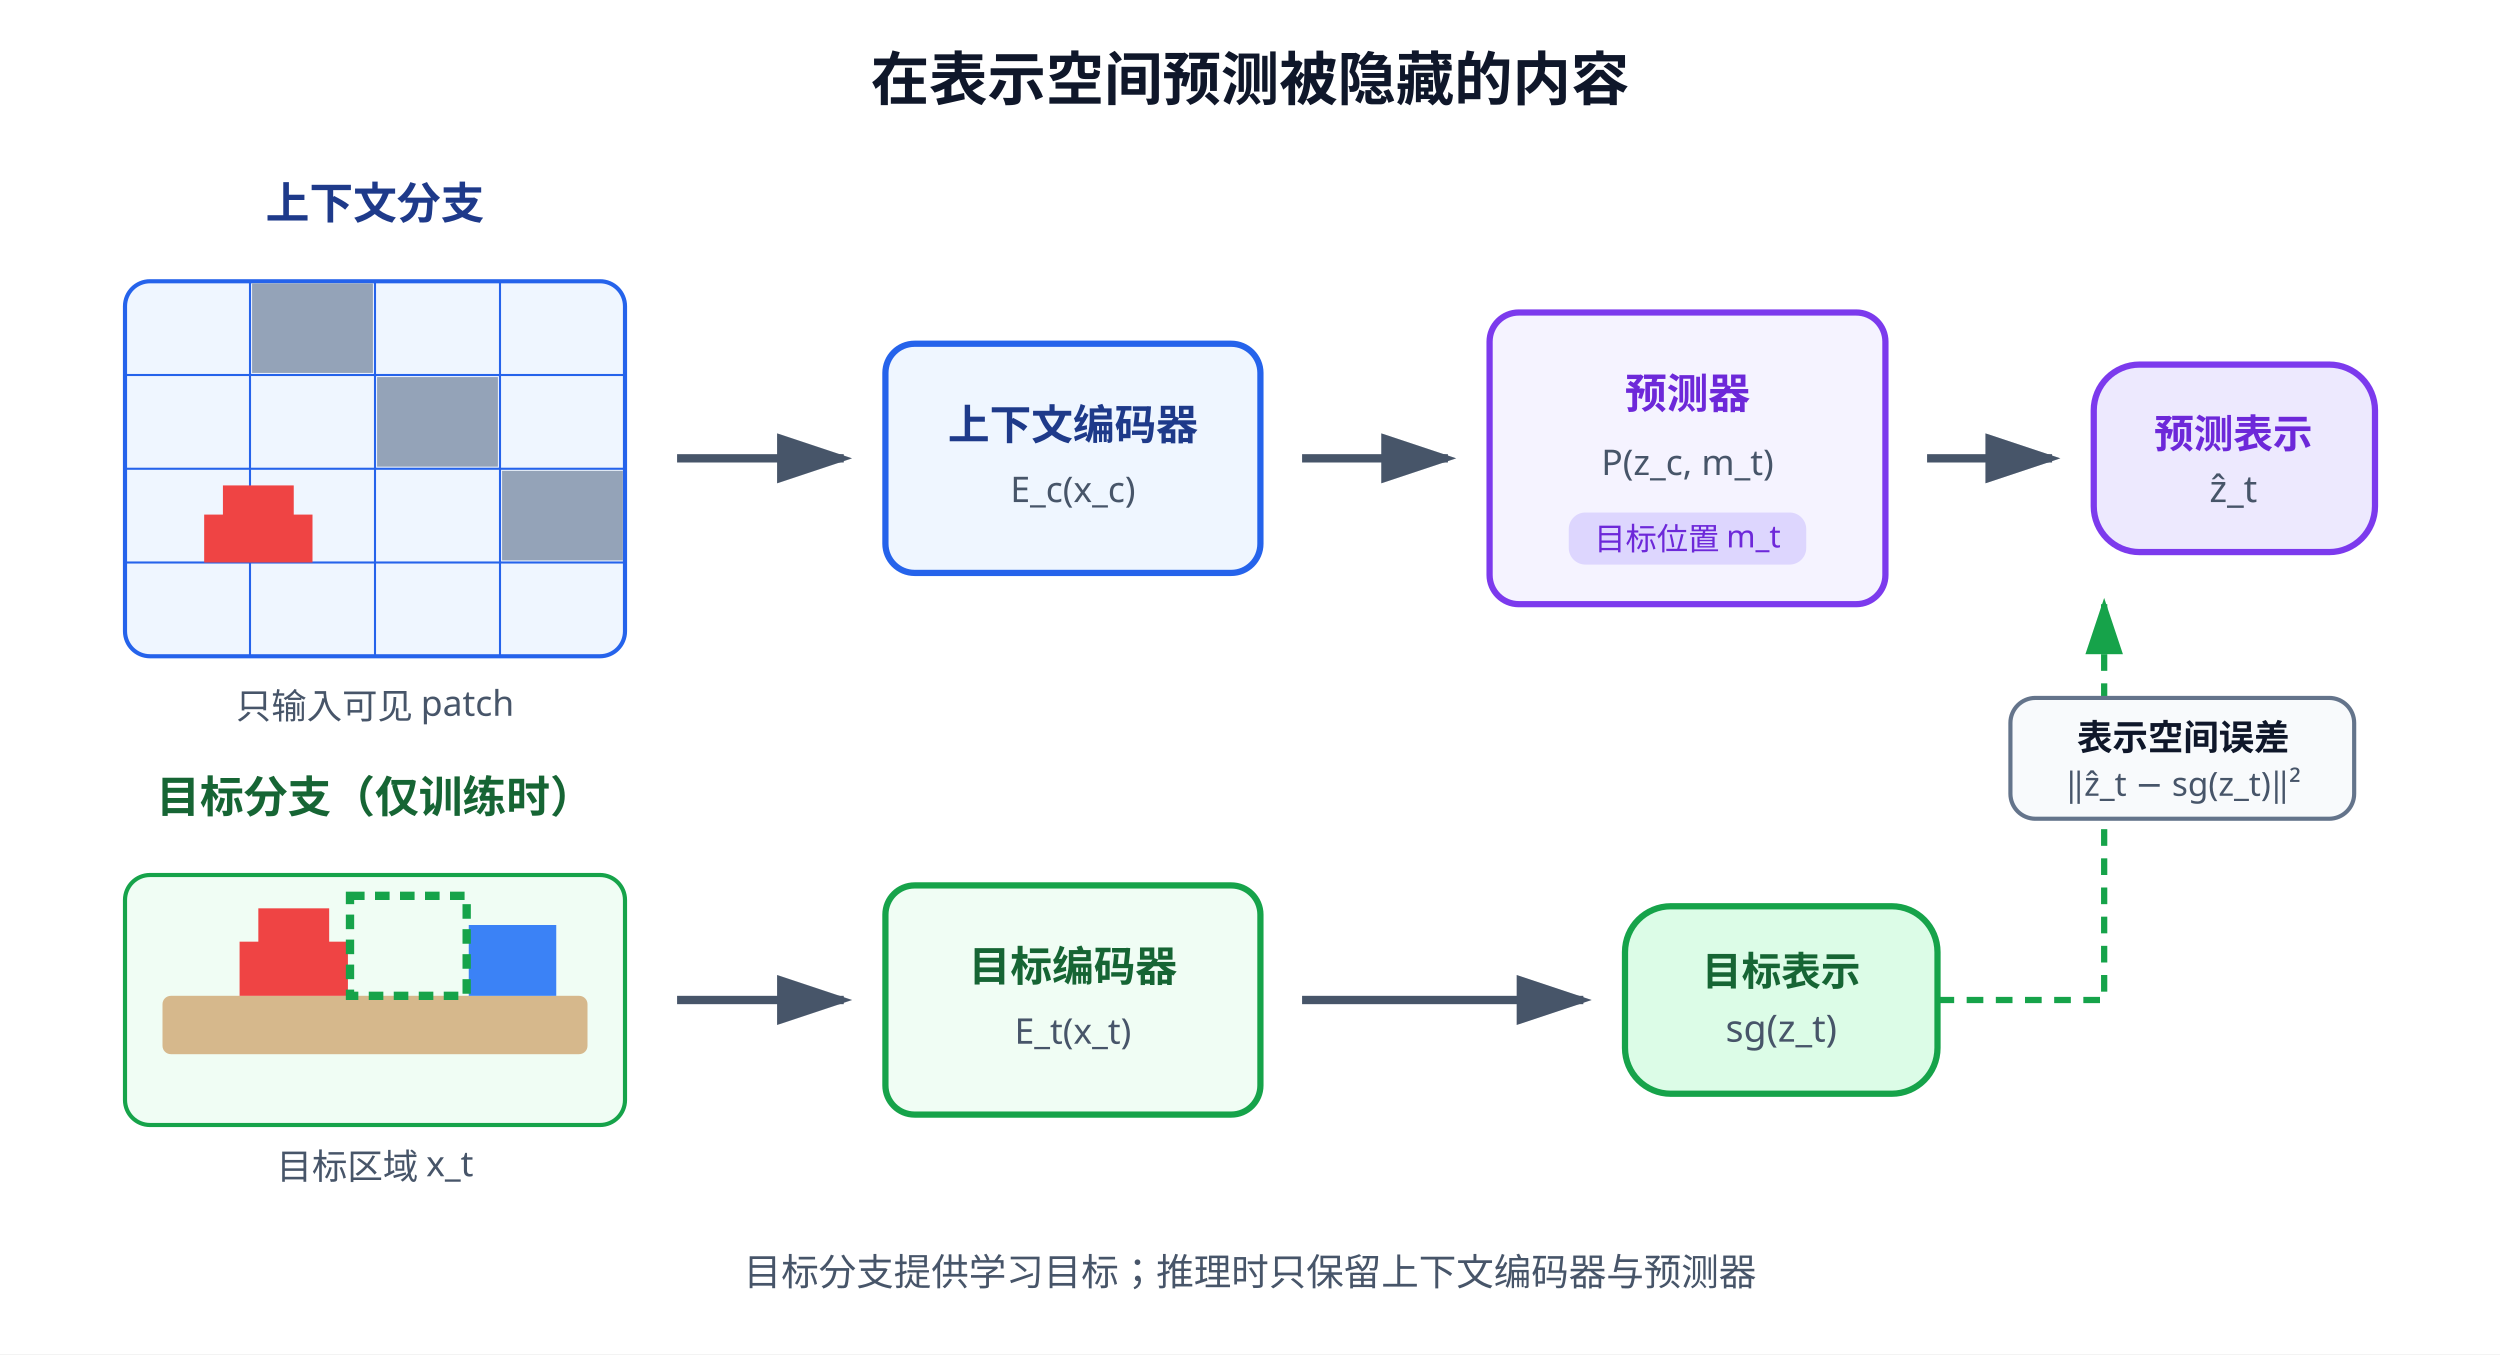
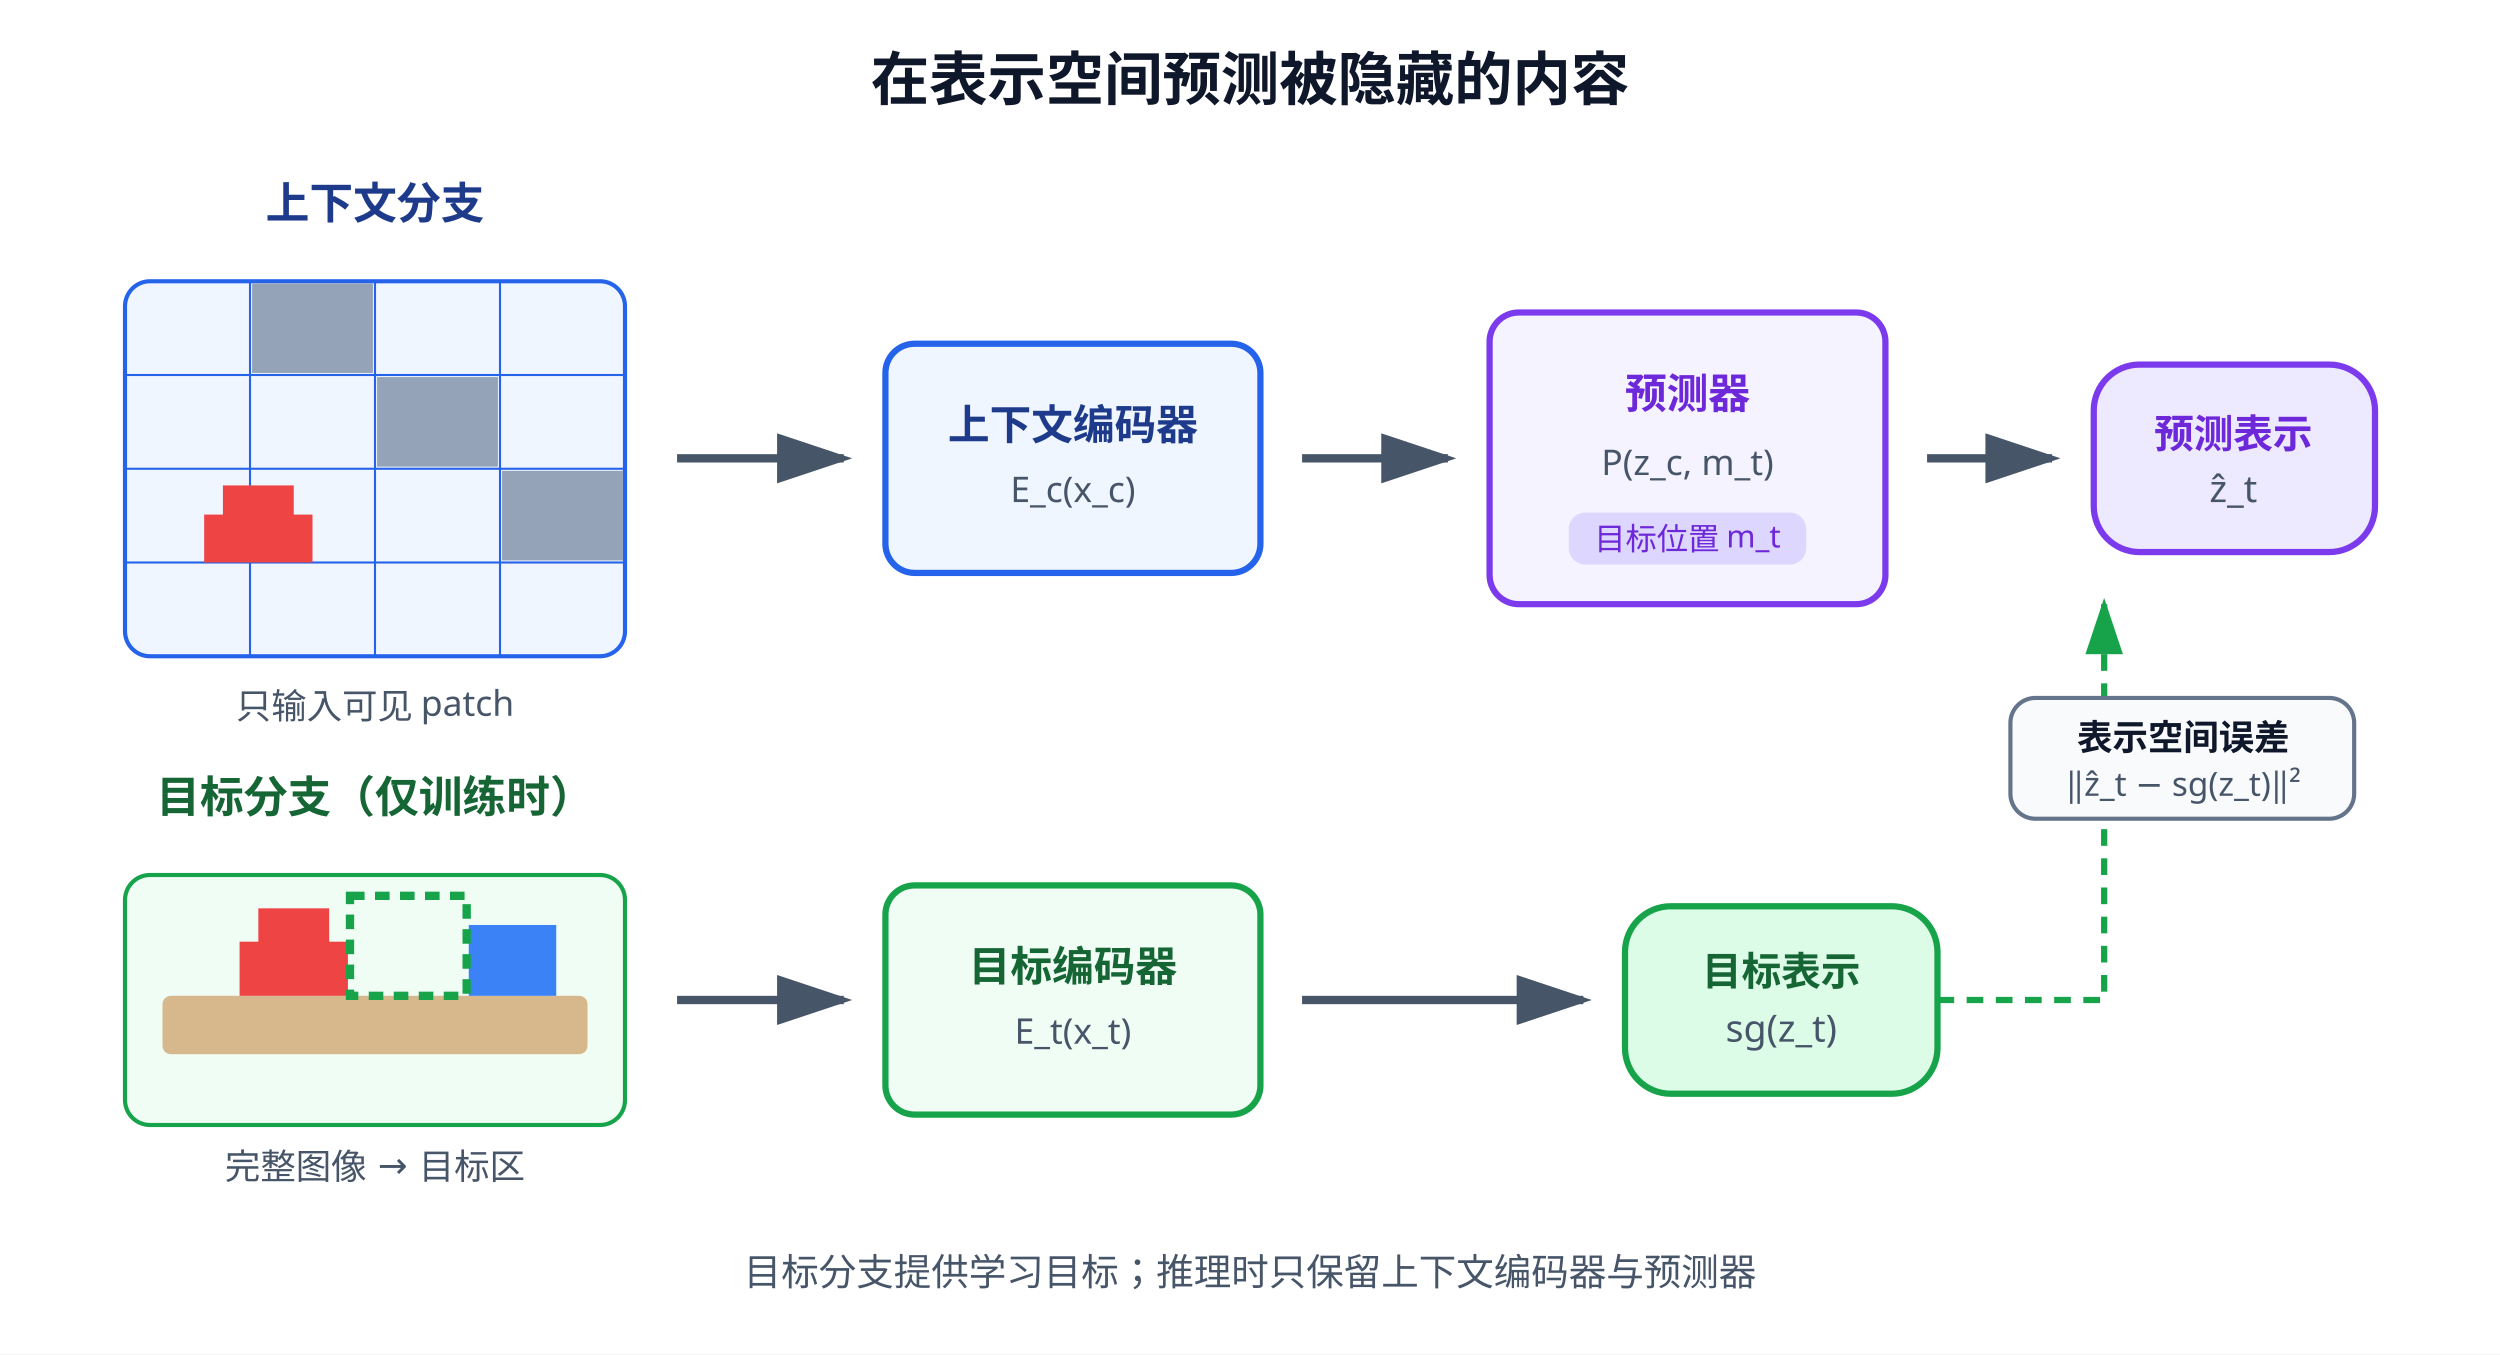
<svg xmlns="http://www.w3.org/2000/svg" width="1200" height="650" viewBox="0 0 1200 650" role="img" aria-labelledby="title desc">
  <rect width="1200" height="650" fill="#ffffff" />
  <text x="600" y="48" text-anchor="middle" font-family="sans-serif" font-size="28" font-weight="700" fill="#0f172a">在表示空间预测被隐藏的内容</text>
  <g font-family="sans-serif">
    <g transform="translate(60,105)">
      <text x="120" y="0" text-anchor="middle" font-size="21" font-weight="700" fill="#1e3a8a">上下文分支</text>
      <rect x="0" y="30" width="240" height="180" rx="12" fill="#eff6ff" stroke="#2563eb" stroke-width="2" />
      <g stroke="#2563eb" stroke-width="1">
        <path d="M60 30V210M120 30V210M180 30V210M0 75H240M0 120H240M0 165H240" />
      </g>
      <g fill="#94a3b8">
        <rect x="61" y="31" width="58" height="43" />
        <rect x="121" y="76" width="58" height="43" />
        <rect x="181" y="121" width="58" height="43" />
      </g>
      <path d="M38 142h52v23H38zM47 128h34v17H47z" fill="#ef4444" />
      <text x="120" y="240" text-anchor="middle" font-size="17" fill="#475569">只输入可见 patch</text>
    </g>
    <path d="M325 220H405" stroke="#475569" stroke-width="4" marker-end="url(#arrow)" />
    <g transform="translate(425,165)">
      <rect width="180" height="110" rx="14" fill="#eff6ff" stroke="#2563eb" stroke-width="3" />
      <text x="90" y="46" text-anchor="middle" font-size="20" font-weight="700" fill="#1e3a8a">上下文编码器</text>
      <text x="90" y="76" text-anchor="middle" font-size="17" fill="#475569">E_c(x_c)</text>
    </g>
    <path d="M625 220H695" stroke="#475569" stroke-width="4" marker-end="url(#arrow)" />
    <g transform="translate(715,150)">
      <rect width="190" height="140" rx="14" fill="#f5f3ff" stroke="#7c3aed" stroke-width="3" />
      <text x="95" y="46" text-anchor="middle" font-size="20" font-weight="700" fill="#6d28d9">预测器</text>
      <text x="95" y="78" text-anchor="middle" font-size="17" fill="#475569">P(z_c, m_t)</text>
      <rect x="38" y="96" width="114" height="25" rx="8" fill="#ddd6fe" />
      <text x="95" y="114" text-anchor="middle" font-size="15" fill="#6d28d9">目标位置 m_t</text>
    </g>
    <path d="M925 220H985" stroke="#475569" stroke-width="4" marker-end="url(#arrow)" />
    <g transform="translate(1005,175)">
      <rect width="135" height="90" rx="22" fill="#ede9fe" stroke="#7c3aed" stroke-width="3" />
      <text x="67" y="40" text-anchor="middle" font-size="19" font-weight="700" fill="#6d28d9">预测表示</text>
      <text x="67" y="66" text-anchor="middle" font-size="18" fill="#475569">ẑ_t</text>
    </g>
    <g transform="translate(60,390)">
      <text x="120" y="0" text-anchor="middle" font-size="21" font-weight="700" fill="#166534">目标分支（仅训练时）</text>
      <rect x="0" y="30" width="240" height="120" rx="12" fill="#f0fdf4" stroke="#16a34a" stroke-width="2" />
      <rect x="18" y="88" width="204" height="28" rx="4" fill="#d6b88c" />
      <path d="M55 62h52v26H55zM64 46h34v18H64z" fill="#ef4444" />
      <rect x="165" y="54" width="42" height="34" fill="#3b82f6" />
      <rect x="108" y="40" width="56" height="48" fill="none" stroke="#16a34a" stroke-width="4" stroke-dasharray="7 5" />
-       <text x="120" y="176" text-anchor="middle" font-size="17" fill="#475569">目标区域 x_t</text>
+       <text x="120" y="176" text-anchor="middle" font-size="17" fill="#475569">完整图像 → 目标区</text>
    </g>
    <path d="M325 480H405" stroke="#475569" stroke-width="4" marker-end="url(#arrow)" />
    <g transform="translate(425,425)">
      <rect width="180" height="110" rx="14" fill="#f0fdf4" stroke="#16a34a" stroke-width="3" />
      <text x="90" y="46" text-anchor="middle" font-size="20" font-weight="700" fill="#166534">目标编码器</text>
      <text x="90" y="76" text-anchor="middle" font-size="17" fill="#475569">E_t(x_t)</text>
    </g>
    <path d="M625 480H760" stroke="#475569" stroke-width="4" marker-end="url(#arrow)" />
    <g transform="translate(780,435)">
      <rect width="150" height="90" rx="22" fill="#dcfce7" stroke="#16a34a" stroke-width="3" />
      <text x="75" y="38" text-anchor="middle" font-size="19" font-weight="700" fill="#166534">目标表示</text>
      <text x="75" y="65" text-anchor="middle" font-size="18" fill="#475569">sg(z_t)</text>
    </g>
    <path d="M930 480H1010V290" fill="none" stroke="#16a34a" stroke-width="3" stroke-dasharray="8 6" marker-end="url(#greenArrow)" />
    <rect x="965" y="335" width="165" height="58" rx="12" fill="#f8fafc" stroke="#64748b" stroke-width="2" />
    <text x="1048" y="360" text-anchor="middle" font-size="17" font-weight="700" fill="#0f172a">表示空间误差</text>
    <text x="1048" y="382" text-anchor="middle" font-size="16" fill="#475569">‖ẑ_t − sg(z_t)‖²</text>
  </g>
  <text x="600" y="617" text-anchor="middle" font-family="sans-serif" font-size="18" fill="#475569">目标分支提供学习目标；推理时只保留上下文编码器与预测器</text>
  <defs>
    <marker id="arrow" markerWidth="10" markerHeight="10" refX="8" refY="3" orient="auto">
      <path d="M0,0 L0,6 L9,3 z" fill="#475569" />
    </marker>
    <marker id="greenArrow" markerWidth="10" markerHeight="10" refX="8" refY="3" orient="auto">
      <path d="M0,0 L0,6 L9,3 z" fill="#16a34a" />
    </marker>
  </defs>
</svg>
